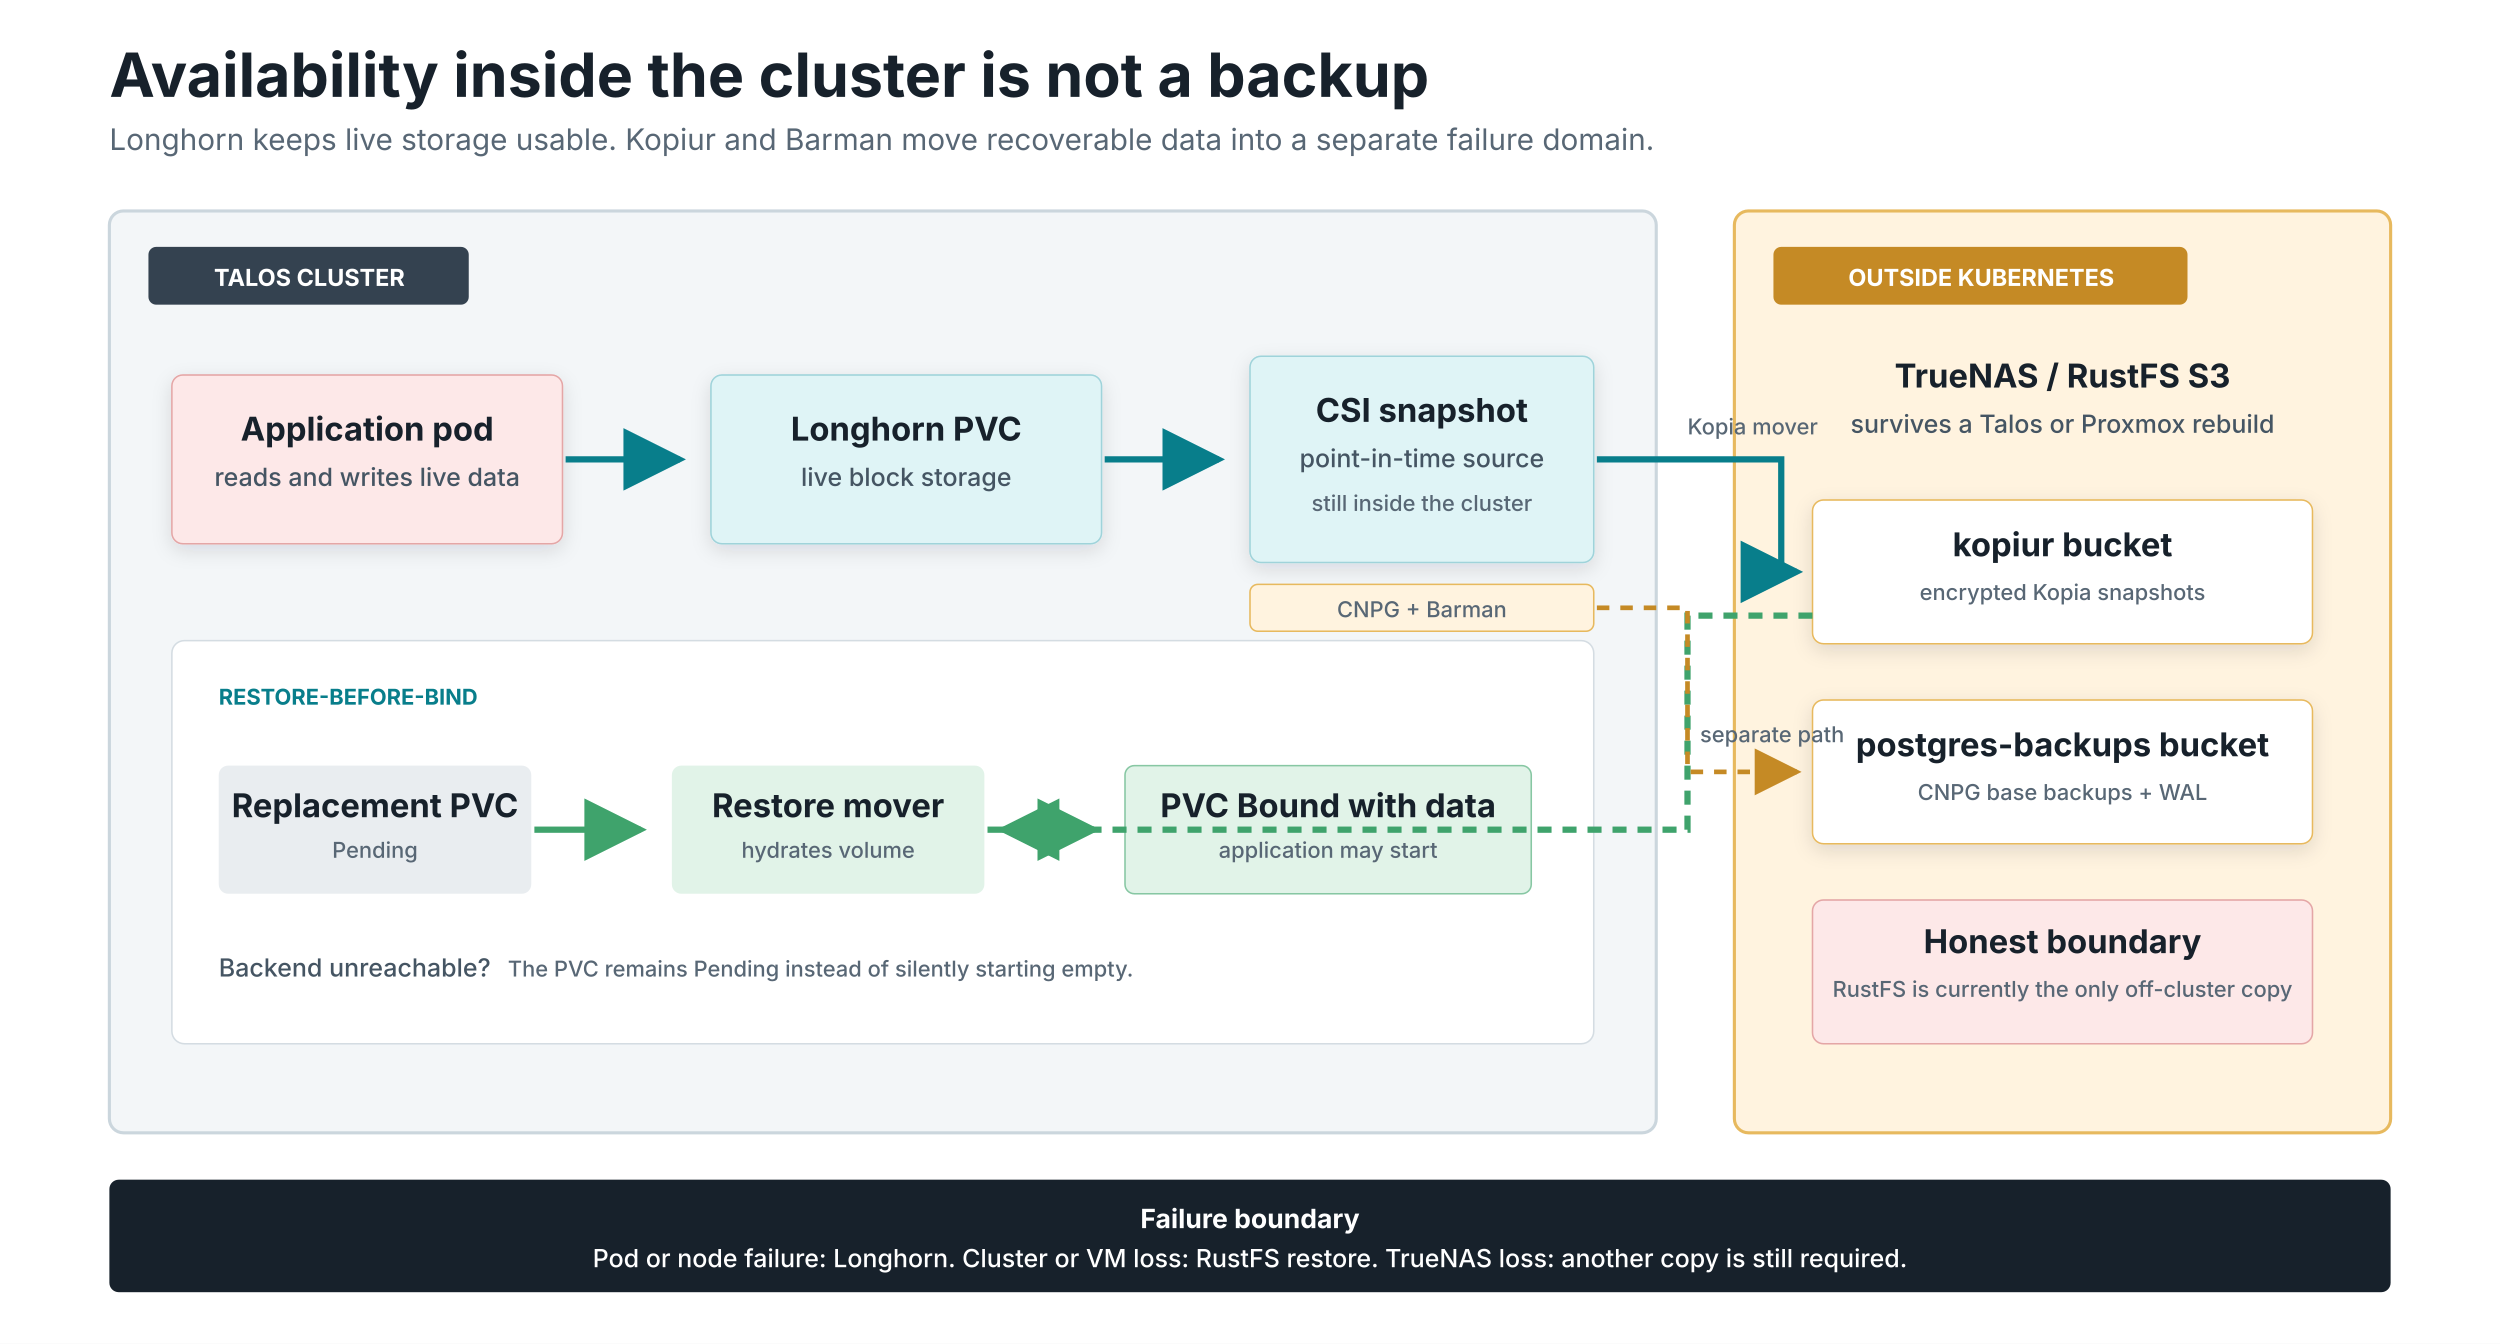
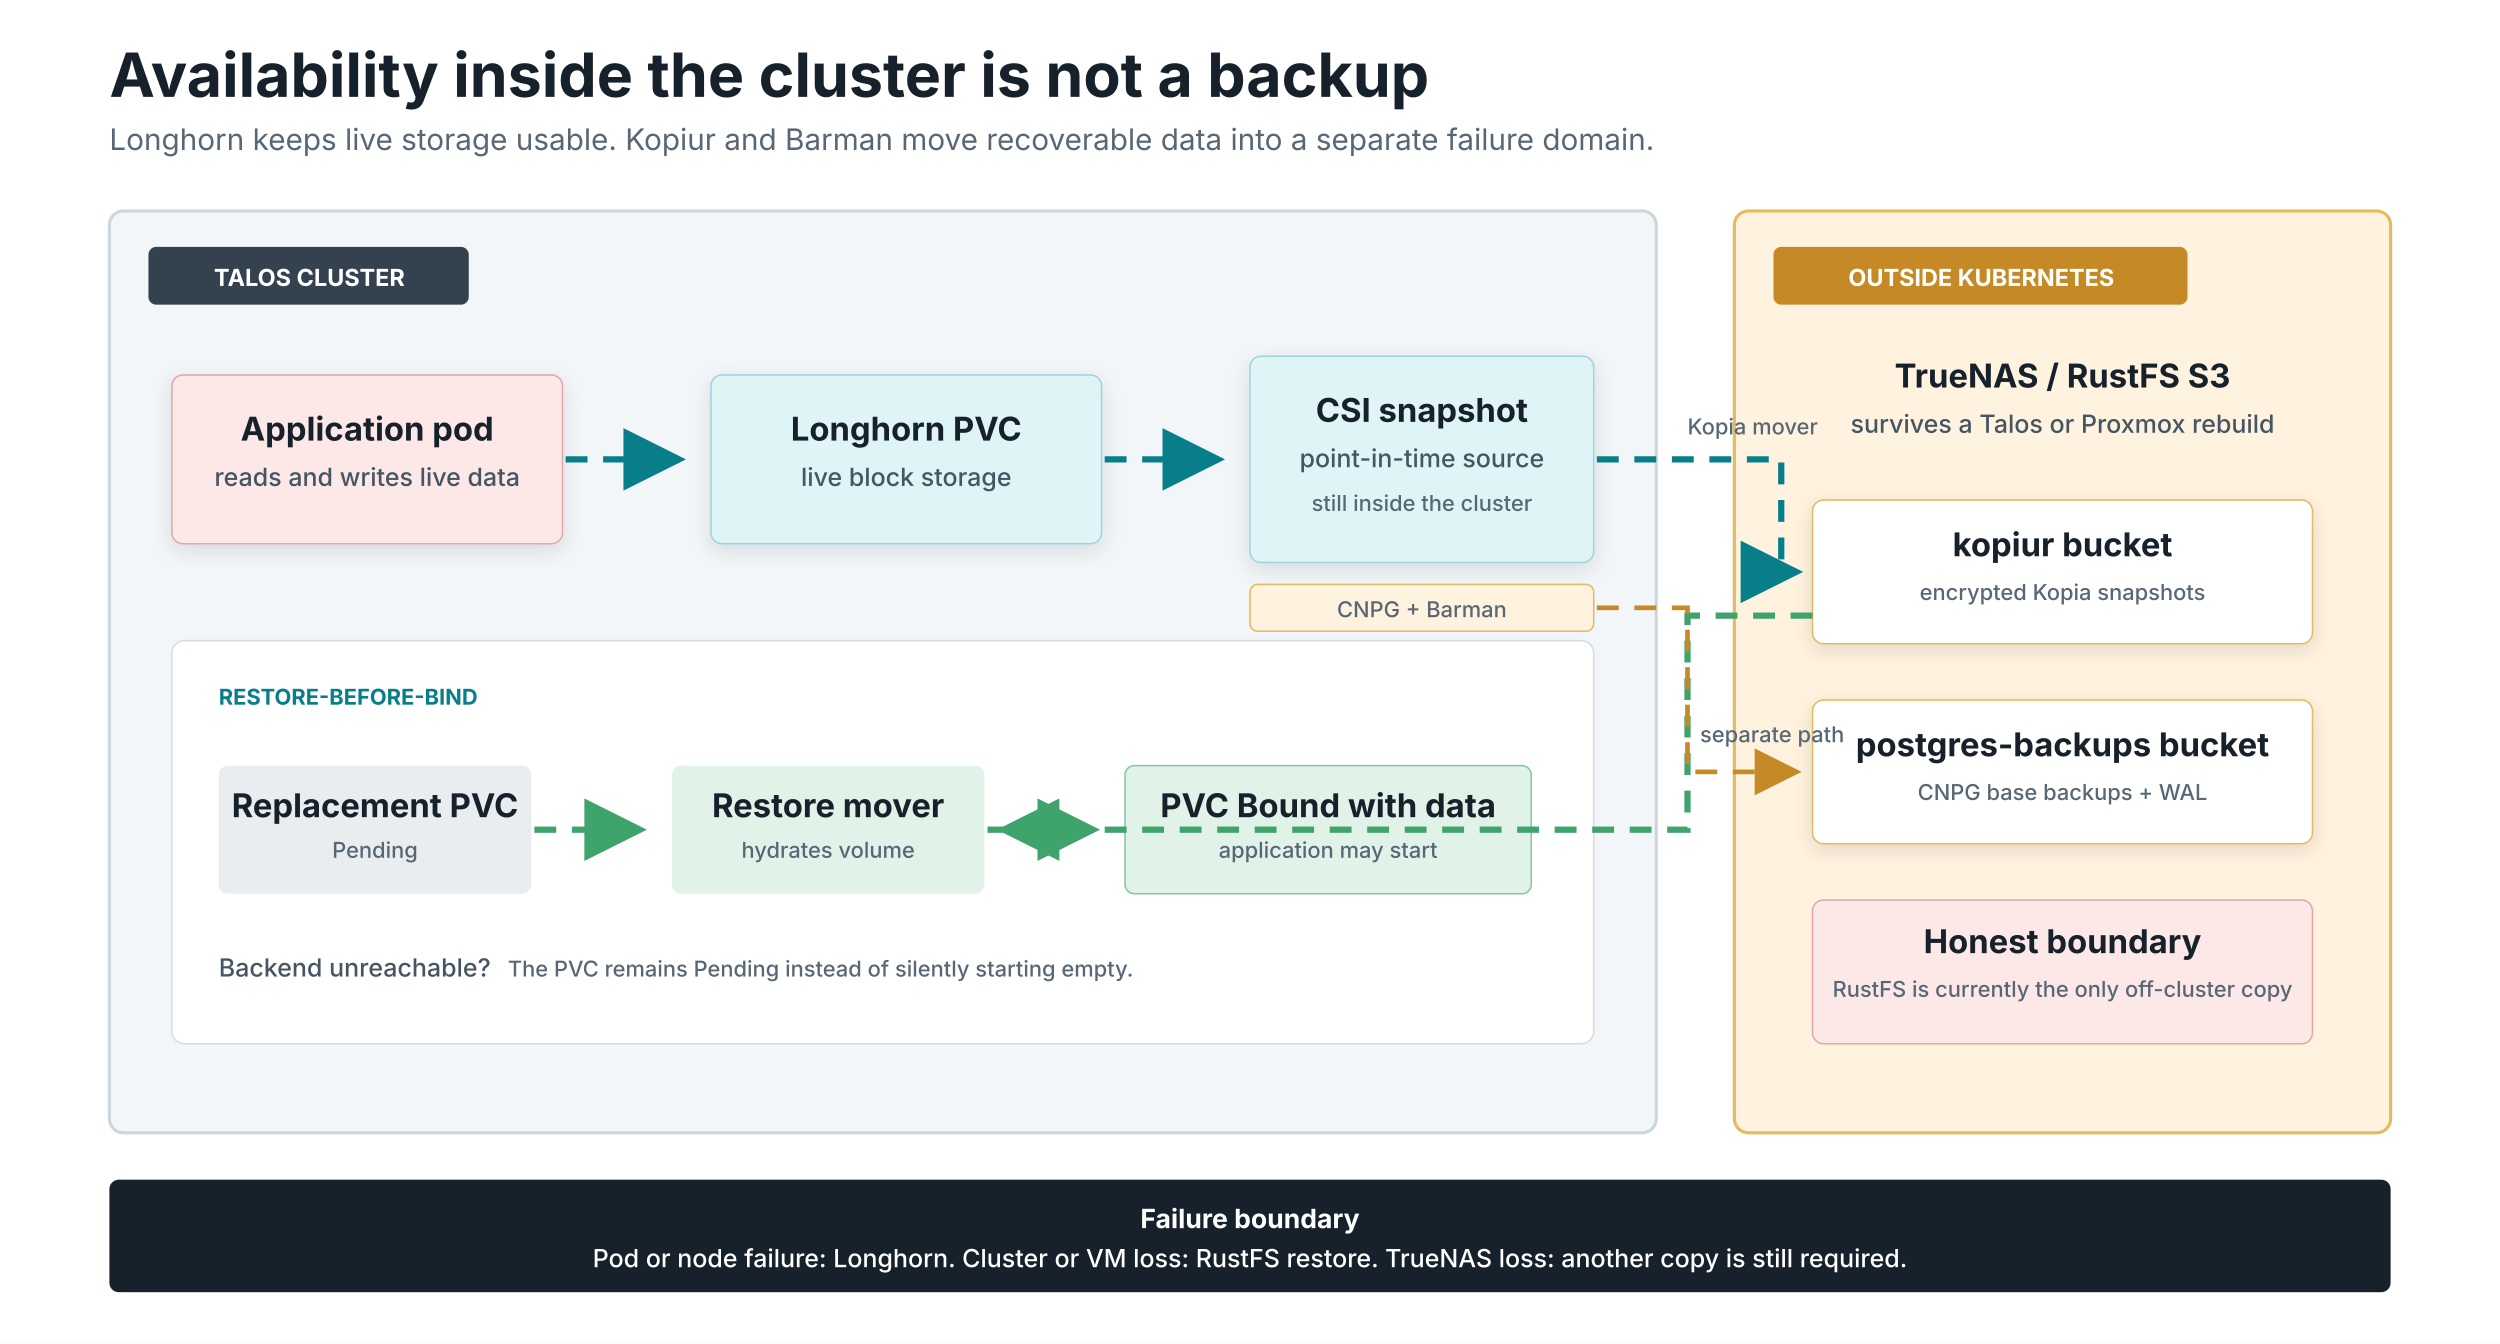
<svg xmlns="http://www.w3.org/2000/svg" width="1600" height="860" viewBox="0 0 1600 860" role="img" aria-labelledby="title desc">
  <defs>
    <filter id="s" x="-20%" y="-20%" width="140%" height="140%">
      <feDropShadow dx="0" dy="4" stdDeviation="6" flood-color="#17212b" flood-opacity=".12" />
    </filter>
    <marker id="a" markerWidth="12" markerHeight="12" refX="10" refY="6" orient="auto">
      <path d="M1,1 L11,6 L1,11 Z" fill="#087e8b" />
    </marker>
    <marker id="g" markerWidth="12" markerHeight="12" refX="10" refY="6" orient="auto">
      <path d="M1,1 L11,6 L1,11 Z" fill="#3fa36c" />
    </marker>
    <marker id="y" markerWidth="12" markerHeight="12" refX="10" refY="6" orient="auto">
      <path d="M1,1 L11,6 L1,11 Z" fill="#c58a25" />
    </marker>
-     <style>.t{font:700 39px Inter,system-ui,sans-serif;fill:#17212b}.st{font:400 19px Inter,system-ui,sans-serif;fill:#586775}.h{font:700 21px Inter,system-ui,sans-serif;fill:#17212b}.b{font:500 16px Inter,system-ui,sans-serif;fill:#455563}.sm{font:500 14px Inter,system-ui,sans-serif;fill:#586775}.l{font:700 14px Inter,system-ui,sans-serif}</style>
+     <style>.t{font:700 39px Inter,system-ui,sans-serif;fill:#17212b}.st{font:400 19px Inter,system-ui,sans-serif;fill:#586775}.h{font:700 21px Inter,system-ui,sans-serif;fill:#17212b}.b{font:500 16px Inter,system-ui,sans-serif;fill:#455563}.sm{font:500 14px Inter,system-ui,sans-serif;fill:#586775}.l{font:700 14px Inter,system-ui,sans-serif}.flow{stroke-dasharray:14 10;animation:reveal .45s ease-out both var(--delay,0s),flow 1.1s linear infinite}@keyframes reveal{from{opacity:0}to{opacity:1}}@keyframes flow{to{stroke-dashoffset:-48}}@media (prefers-reduced-motion:reduce){.flow{animation:none;stroke-dasharray:none}}</style>
  </defs>
  <rect width="1600" height="860" fill="#fff" />
  <text x="70" y="62" class="t">Availability inside the cluster is not a backup</text>
  <text x="70" y="96" class="st">Longhorn keeps live storage usable. Kopiur and Barman move recoverable data into a separate failure domain.</text>
  <rect x="70" y="135" width="990" height="590" rx="9" fill="#f3f6f8" stroke="#cbd6dd" stroke-width="2" />
  <rect x="95" y="158" width="205" height="37" rx="5" fill="#344250" />
  <text x="198" y="183" text-anchor="middle" style="font:700 15px Inter,sans-serif;fill:#fff">TALOS CLUSTER</text>
  <rect x="110" y="240" width="250" height="108" rx="7" fill="#fde8e8" stroke="#e4a6a6" filter="url(#s)" />
  <text x="235" y="282" text-anchor="middle" class="h">Application pod</text>
  <text x="235" y="311" text-anchor="middle" class="b">reads and writes live data</text>
-   <path d="M362 294 H435" fill="none" stroke="#087e8b" stroke-width="4" marker-end="url(#a)" />
+   <path class="flow" style="--delay:.15s" d="M362 294 H435" fill="none" stroke="#087e8b" stroke-width="4" marker-end="url(#a)" />
  <rect x="455" y="240" width="250" height="108" rx="7" fill="#dff4f6" stroke="#9fd3da" filter="url(#s)" />
  <text x="580" y="282" text-anchor="middle" class="h">Longhorn PVC</text>
  <text x="580" y="311" text-anchor="middle" class="b">live block storage</text>
-   <path d="M707 294 H780" fill="none" stroke="#087e8b" stroke-width="4" marker-end="url(#a)" />
+   <path class="flow" style="--delay:.4s" d="M707 294 H780" fill="none" stroke="#087e8b" stroke-width="4" marker-end="url(#a)" />
  <rect x="800" y="228" width="220" height="132" rx="7" fill="#dff4f6" stroke="#9fd3da" filter="url(#s)" />
  <text x="910" y="270" text-anchor="middle" class="h">CSI snapshot</text>
  <text x="910" y="299" text-anchor="middle" class="b">point-in-time source</text>
  <text x="910" y="327" text-anchor="middle" class="sm">still inside the cluster</text>
  <rect x="800" y="374" width="220" height="30" rx="5" fill="#fff3df" stroke="#e7b95e" />
  <text x="910" y="395" text-anchor="middle" class="sm">CNPG + Barman</text>
  <rect x="110" y="410" width="910" height="258" rx="8" fill="#fff" stroke="#d4dce2" />
  <text x="140" y="451" class="l" fill="#087e8b">RESTORE-BEFORE-BIND</text>
  <rect x="140" y="490" width="200" height="82" rx="6" fill="#e9edf0" />
  <text x="240" y="523" text-anchor="middle" class="h">Replacement PVC</text>
  <text x="240" y="549" text-anchor="middle" class="sm">Pending</text>
-   <path d="M342 531 H410" fill="none" stroke="#3fa36c" stroke-width="4" marker-end="url(#g)" />
+   <path class="flow" style="--delay:.65s" d="M342 531 H410" fill="none" stroke="#3fa36c" stroke-width="4" marker-end="url(#g)" />
  <rect x="430" y="490" width="200" height="82" rx="6" fill="#e1f3e8" />
  <text x="530" y="523" text-anchor="middle" class="h">Restore mover</text>
  <text x="530" y="549" text-anchor="middle" class="sm">hydrates volume</text>
-   <path d="M632 531 H700" fill="none" stroke="#3fa36c" stroke-width="4" marker-end="url(#g)" />
+   <path class="flow" style="--delay:.9s" d="M632 531 H700" fill="none" stroke="#3fa36c" stroke-width="4" marker-end="url(#g)" />
  <rect x="720" y="490" width="260" height="82" rx="6" fill="#e1f3e8" stroke="#87c7a3" />
  <text x="850" y="523" text-anchor="middle" class="h">PVC Bound with data</text>
  <text x="850" y="549" text-anchor="middle" class="sm">application may start</text>
  <text x="140" y="625" class="b">Backend unreachable?</text>
  <text x="325" y="625" class="sm">The PVC remains Pending instead of silently starting empty.</text>
  <rect x="1110" y="135" width="420" height="590" rx="9" fill="#fff3df" stroke="#e7b95e" stroke-width="2" />
  <rect x="1135" y="158" width="265" height="37" rx="5" fill="#c58a25" />
  <text x="1268" y="183" text-anchor="middle" style="font:700 15px Inter,sans-serif;fill:#fff">OUTSIDE KUBERNETES</text>
  <text x="1320" y="248" text-anchor="middle" class="h">TrueNAS / RustFS S3</text>
  <text x="1320" y="277" text-anchor="middle" class="b">survives a Talos or Proxmox rebuild</text>
  <rect x="1160" y="320" width="320" height="92" rx="7" fill="#fff" stroke="#e7b95e" filter="url(#s)" />
  <text x="1320" y="356" text-anchor="middle" class="h">kopiur bucket</text>
  <text x="1320" y="384" text-anchor="middle" class="sm">encrypted Kopia snapshots</text>
  <rect x="1160" y="448" width="320" height="92" rx="7" fill="#fff" stroke="#e7b95e" filter="url(#s)" />
  <text x="1320" y="484" text-anchor="middle" class="h">postgres-backups bucket</text>
  <text x="1320" y="512" text-anchor="middle" class="sm">CNPG base backups + WAL</text>
  <rect x="1160" y="576" width="320" height="92" rx="7" fill="#fde8e8" stroke="#e4a6a6" />
  <text x="1320" y="610" text-anchor="middle" class="h">Honest boundary</text>
  <text x="1320" y="638" text-anchor="middle" class="sm">RustFS is currently the only off-cluster copy</text>
-   <path d="M1022 294 H1140 V366 H1150" fill="none" stroke="#087e8b" stroke-width="4" marker-end="url(#a)" />
+   <path class="flow" style="--delay:1.15s" d="M1022 294 H1140 V366 H1150" fill="none" stroke="#087e8b" stroke-width="4" marker-end="url(#a)" />
  <text x="1080" y="278" class="sm">Kopia mover</text>
-   <path d="M1160 394 H1080 V531 H642" fill="none" stroke="#3fa36c" stroke-width="4" stroke-dasharray="9 7" marker-end="url(#g)" />
-   <path d="M1022 389 H1080 V494 H1150" fill="none" stroke="#c58a25" stroke-width="3" stroke-dasharray="8 7" marker-end="url(#y)" />
+   <path class="flow" style="--delay:1.4s" d="M1160 394 H1080 V531 H642" fill="none" stroke="#3fa36c" stroke-width="4" marker-end="url(#g)" />
+   <path class="flow" style="--delay:1.65s" d="M1022 389 H1080 V494 H1150" fill="none" stroke="#c58a25" stroke-width="3" marker-end="url(#y)" />
  <text x="1088" y="475" class="sm">separate path</text>
  <rect x="70" y="755" width="1460" height="72" rx="6" fill="#17212b" />
  <text x="800" y="786" text-anchor="middle" style="font:700 17px Inter,sans-serif;fill:#fff">Failure boundary</text>
  <text x="800" y="811" text-anchor="middle" style="font:500 16px Inter,sans-serif;fill:#fff">Pod or node failure: Longhorn. Cluster or VM loss: RustFS restore. TrueNAS loss: another copy is still required.</text>
</svg>
